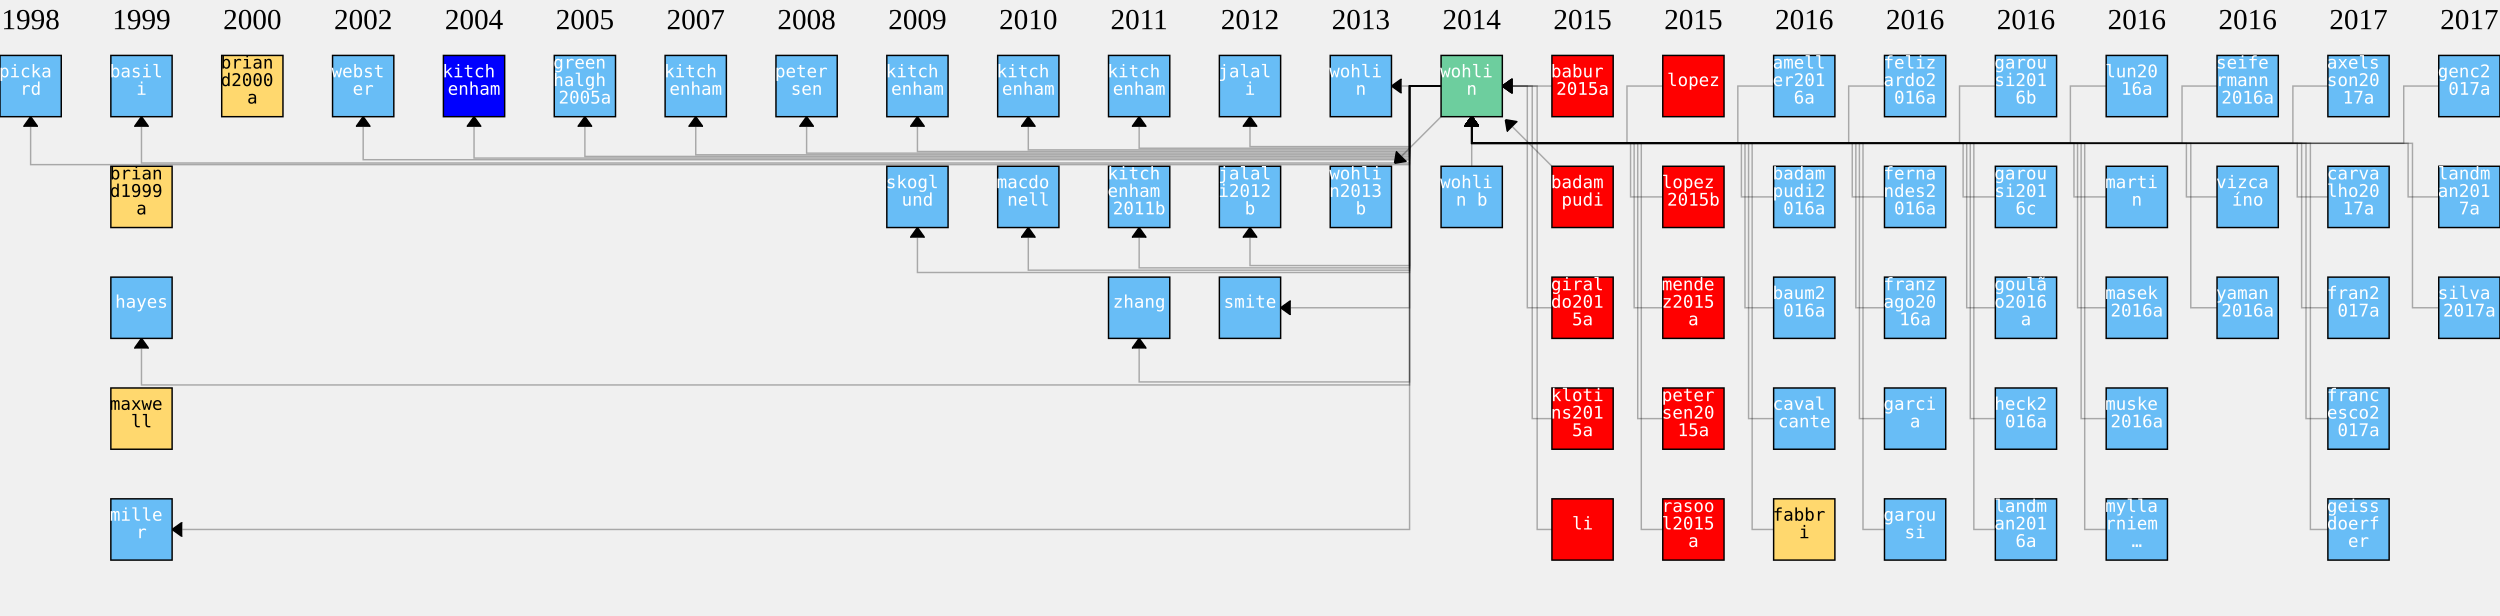
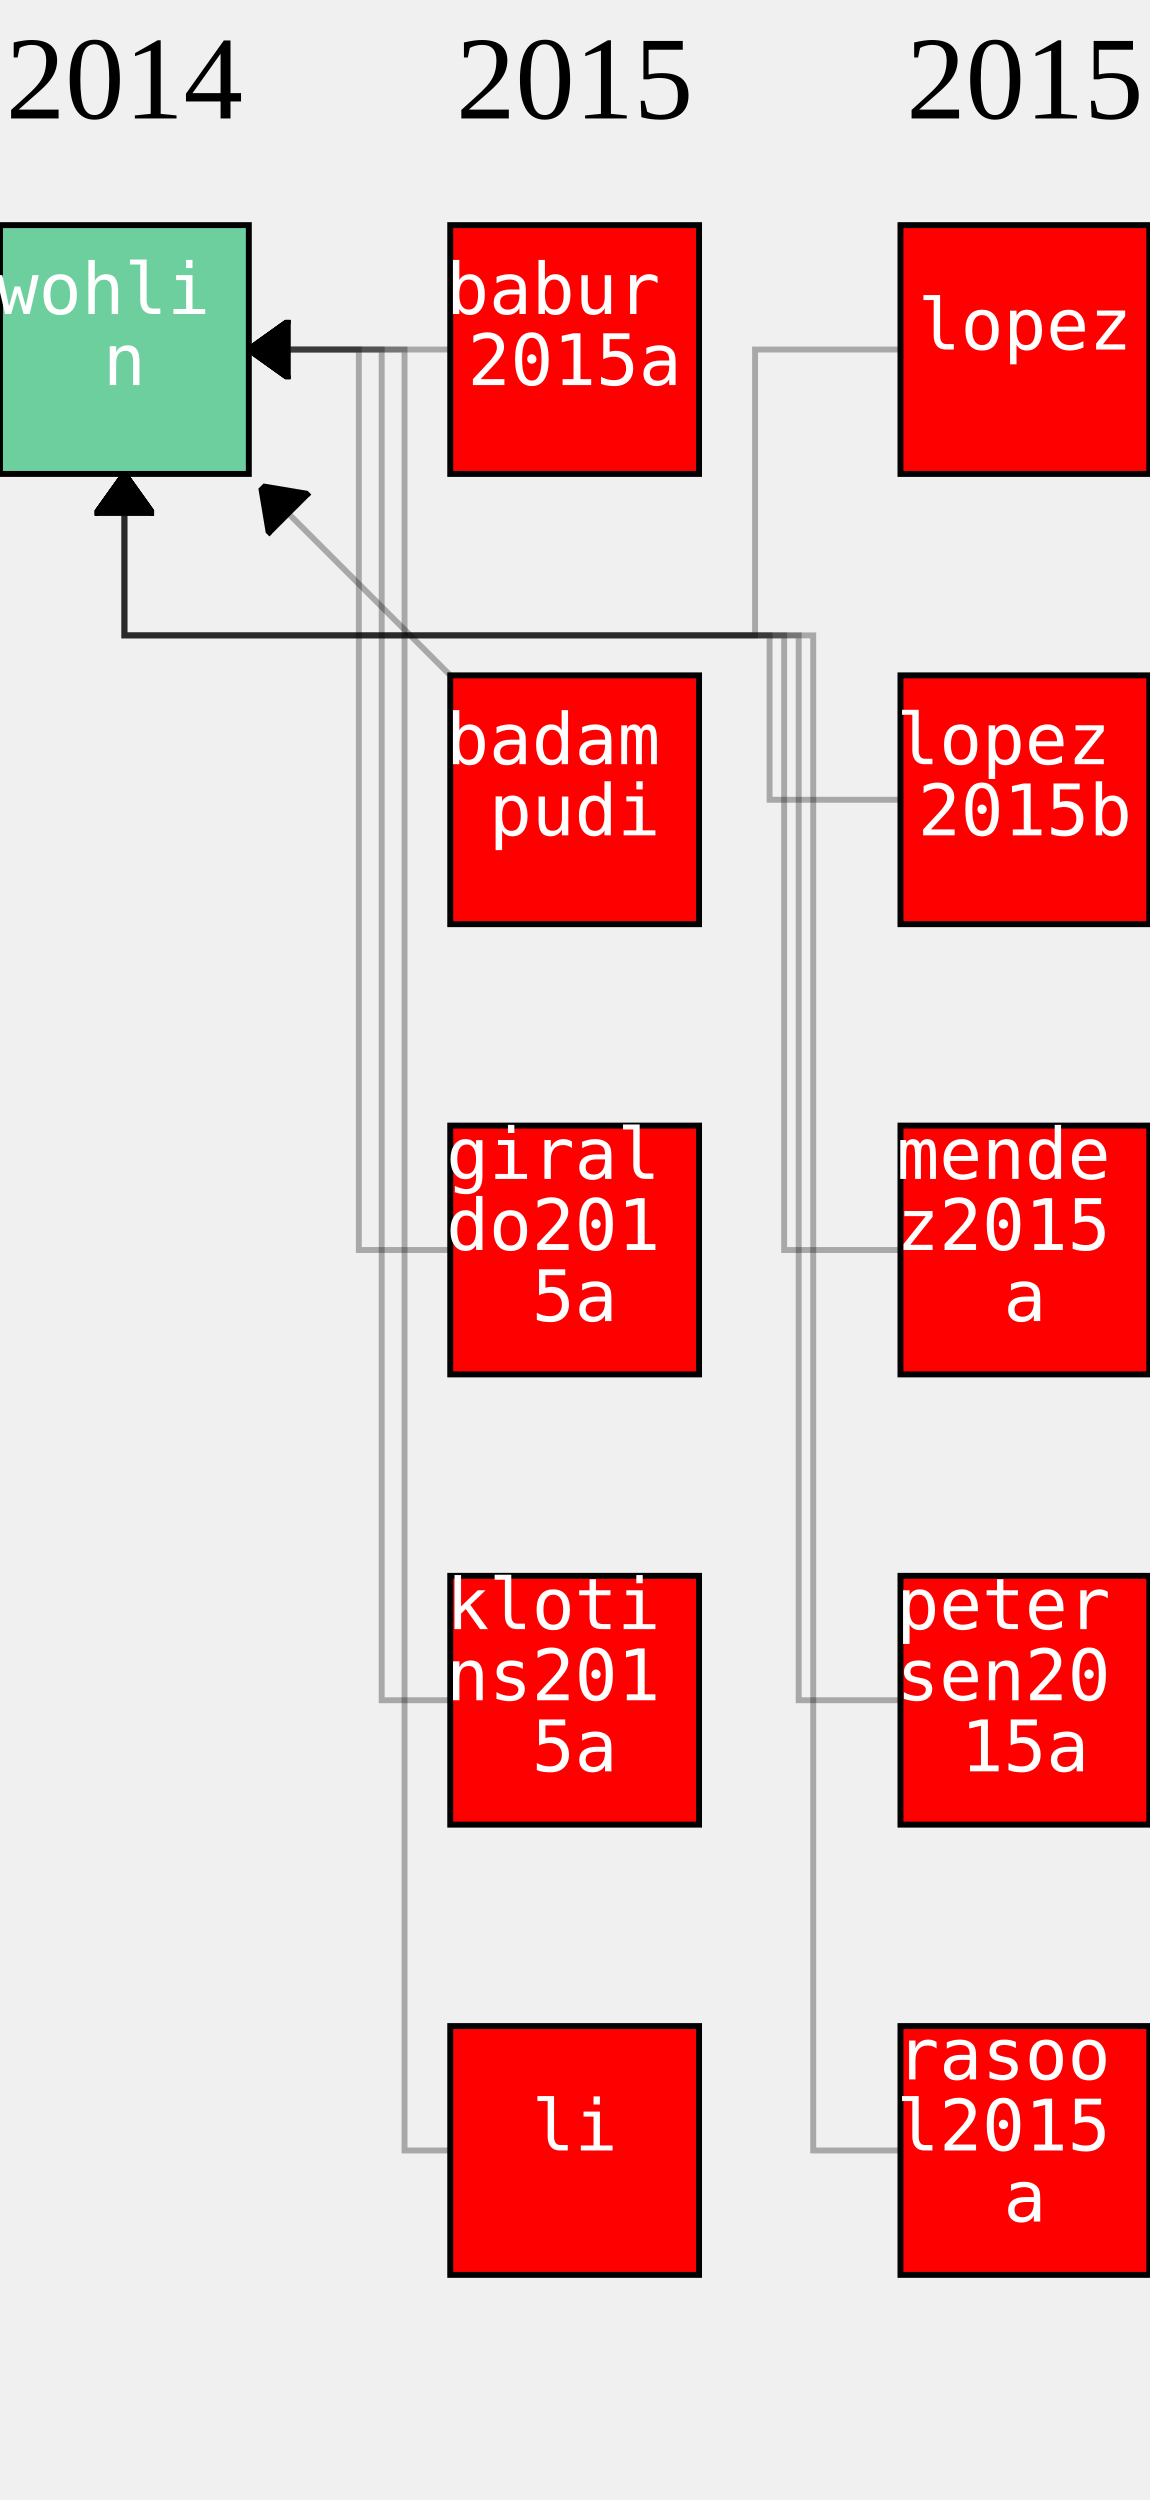
- <svg xmlns="http://www.w3.org/2000/svg" xmlns:xlink="http://www.w3.org/1999/xlink" baseProfile="full" height="422" version="1.1" width="1714">
+ <svg xmlns="http://www.w3.org/2000/svg" xmlns:xlink="http://www.w3.org/1999/xlink" baseProfile="full" height="422" version="1.1" width="194">
  <defs>
-     <marker id="id1" markerHeight="10" markerWidth="7" orient="auto" refY="5">
+     <marker id="id14" markerHeight="10" markerWidth="7" orient="auto" refY="5">
      <path d="M0,10 L7,5 0,0" fill="black" stroke="black" />
    </marker>
  </defs>
-   <a target="_blank" xlink:href="http://scholar.google.com/scholar?cites=8983945785073745034&amp;as_sdt=2005&amp;sciodt=0,5&amp;hl=en">
-     <rect fill="#68BDF6" height="42" stroke="black" width="42" x="0" y="38" />
+   <a target="_blank" xlink:href="http://scholar.google.com/scholar?cites=8727281463705144333&amp;as_sdt=2005&amp;sciodt=0,5&amp;hl=en">
+     <rect fill="#6DCE9E" height="42" stroke="black" width="42" x="0" y="38" />
    <text alignment-baseline="middle" class="wrap" fill="white" style="font-size:12px;font-family:monospace" text-anchor="middle" x="21" y="59">
-       <tspan x="21" y="53">picka</tspan>
-       <tspan x="21" y="65">rd</tspan>
-     </text>
-   </a>
-   <a target="_blank" xlink:href="http://scholar.google.com/scholar?cites=8728852333858540790&amp;as_sdt=2005&amp;sciodt=0,5&amp;hl=en">
-     <rect fill="#68BDF6" height="42" stroke="black" width="42" x="76" y="38" />
-     <text alignment-baseline="middle" class="wrap" fill="white" style="font-size:12px;font-family:monospace" text-anchor="middle" x="97" y="59">
-       <tspan x="97" y="53">basil</tspan>
-       <tspan x="97" y="65">i</tspan>
-     </text>
-   </a>
-   <rect fill="#FFD86E" height="42" stroke="black" width="42" x="76" y="114" />
-   <text alignment-baseline="middle" class="wrap" fill="black" style="font-size:12px;font-family:monospace" text-anchor="middle" x="97" y="135">
-     <tspan x="97" y="123">brian</tspan>
-     <tspan x="97" y="135">d1999</tspan>
-     <tspan x="97" y="147">a</tspan>
-   </text>
-   <rect fill="#68BDF6" height="42" stroke="black" width="42" x="76" y="190" />
-   <text alignment-baseline="middle" class="wrap" fill="white" style="font-size:12px;font-family:monospace" text-anchor="middle" x="97" y="211">
-     <tspan x="97" y="211">hayes</tspan>
-   </text>
-   <rect fill="#FFD86E" height="42" stroke="black" width="42" x="76" y="266" />
-   <text alignment-baseline="middle" class="wrap" fill="black" style="font-size:12px;font-family:monospace" text-anchor="middle" x="97" y="287">
-     <tspan x="97" y="281">maxwe</tspan>
-     <tspan x="97" y="293">ll</tspan>
-   </text>
-   <rect fill="#68BDF6" height="42" stroke="black" width="42" x="76" y="342" />
-   <text alignment-baseline="middle" class="wrap" fill="white" style="font-size:12px;font-family:monospace" text-anchor="middle" x="97" y="363">
-     <tspan x="97" y="357">mille</tspan>
-     <tspan x="97" y="369">r</tspan>
-   </text>
-   <rect fill="#FFD86E" height="42" stroke="black" width="42" x="152" y="38" />
-   <text alignment-baseline="middle" class="wrap" fill="black" style="font-size:12px;font-family:monospace" text-anchor="middle" x="173" y="59">
-     <tspan x="173" y="47">brian</tspan>
-     <tspan x="173" y="59">d2000</tspan>
-     <tspan x="173" y="71">a</tspan>
-   </text>
-   <rect fill="#68BDF6" height="42" stroke="black" width="42" x="228" y="38" />
-   <text alignment-baseline="middle" class="wrap" fill="white" style="font-size:12px;font-family:monospace" text-anchor="middle" x="249" y="59">
-     <tspan x="249" y="53">webst</tspan>
-     <tspan x="249" y="65">er</tspan>
-   </text>
-   <rect fill="blue" height="42" stroke="black" width="42" x="304" y="38" />
-   <text alignment-baseline="middle" class="wrap" fill="white" style="font-size:12px;font-family:monospace" text-anchor="middle" x="325" y="59">
-     <tspan x="325" y="53">kitch</tspan>
-     <tspan x="325" y="65">enham</tspan>
-   </text>
-   <rect fill="#68BDF6" height="42" stroke="black" width="42" x="380" y="38" />
-   <text alignment-baseline="middle" class="wrap" fill="white" style="font-size:12px;font-family:monospace" text-anchor="middle" x="401" y="59">
-     <tspan x="401" y="47">green</tspan>
-     <tspan x="401" y="59">halgh</tspan>
-     <tspan x="401" y="71">2005a</tspan>
-   </text>
-   <rect fill="#68BDF6" height="42" stroke="black" width="42" x="456" y="38" />
-   <text alignment-baseline="middle" class="wrap" fill="white" style="font-size:12px;font-family:monospace" text-anchor="middle" x="477" y="59">
-     <tspan x="477" y="53">kitch</tspan>
-     <tspan x="477" y="65">enham</tspan>
-   </text>
-   <rect fill="#68BDF6" height="42" stroke="black" width="42" x="532" y="38" />
-   <text alignment-baseline="middle" class="wrap" fill="white" style="font-size:12px;font-family:monospace" text-anchor="middle" x="553" y="59">
-     <tspan x="553" y="53">peter</tspan>
-     <tspan x="553" y="65">sen</tspan>
-   </text>
-   <rect fill="#68BDF6" height="42" stroke="black" width="42" x="608" y="38" />
-   <text alignment-baseline="middle" class="wrap" fill="white" style="font-size:12px;font-family:monospace" text-anchor="middle" x="629" y="59">
-     <tspan x="629" y="53">kitch</tspan>
-     <tspan x="629" y="65">enham</tspan>
-   </text>
-   <rect fill="#68BDF6" height="42" stroke="black" width="42" x="608" y="114" />
-   <text alignment-baseline="middle" class="wrap" fill="white" style="font-size:12px;font-family:monospace" text-anchor="middle" x="629" y="135">
-     <tspan x="629" y="129">skogl</tspan>
-     <tspan x="629" y="141">und</tspan>
-   </text>
-   <rect fill="#68BDF6" height="42" stroke="black" width="42" x="684" y="38" />
-   <text alignment-baseline="middle" class="wrap" fill="white" style="font-size:12px;font-family:monospace" text-anchor="middle" x="705" y="59">
-     <tspan x="705" y="53">kitch</tspan>
-     <tspan x="705" y="65">enham</tspan>
-   </text>
-   <rect fill="#68BDF6" height="42" stroke="black" width="42" x="684" y="114" />
-   <text alignment-baseline="middle" class="wrap" fill="white" style="font-size:12px;font-family:monospace" text-anchor="middle" x="705" y="135">
-     <tspan x="705" y="129">macdo</tspan>
-     <tspan x="705" y="141">nell</tspan>
-   </text>
-   <rect fill="#68BDF6" height="42" stroke="black" width="42" x="760" y="38" />
-   <text alignment-baseline="middle" class="wrap" fill="white" style="font-size:12px;font-family:monospace" text-anchor="middle" x="781" y="59">
-     <tspan x="781" y="53">kitch</tspan>
-     <tspan x="781" y="65">enham</tspan>
-   </text>
-   <rect fill="#68BDF6" height="42" stroke="black" width="42" x="760" y="114" />
-   <text alignment-baseline="middle" class="wrap" fill="white" style="font-size:12px;font-family:monospace" text-anchor="middle" x="781" y="135">
-     <tspan x="781" y="123">kitch</tspan>
-     <tspan x="781" y="135">enham</tspan>
-     <tspan x="781" y="147">2011b</tspan>
-   </text>
-   <rect fill="#68BDF6" height="42" stroke="black" width="42" x="760" y="190" />
-   <text alignment-baseline="middle" class="wrap" fill="white" style="font-size:12px;font-family:monospace" text-anchor="middle" x="781" y="211">
-     <tspan x="781" y="211">zhang</tspan>
-   </text>
-   <rect fill="#68BDF6" height="42" stroke="black" width="42" x="836" y="38" />
-   <text alignment-baseline="middle" class="wrap" fill="white" style="font-size:12px;font-family:monospace" text-anchor="middle" x="857" y="59">
-     <tspan x="857" y="53">jalal</tspan>
-     <tspan x="857" y="65">i</tspan>
-   </text>
-   <rect fill="#68BDF6" height="42" stroke="black" width="42" x="836" y="114" />
-   <text alignment-baseline="middle" class="wrap" fill="white" style="font-size:12px;font-family:monospace" text-anchor="middle" x="857" y="135">
-     <tspan x="857" y="123">jalal</tspan>
-     <tspan x="857" y="135">i2012</tspan>
-     <tspan x="857" y="147">b</tspan>
-   </text>
-   <rect fill="#68BDF6" height="42" stroke="black" width="42" x="836" y="190" />
-   <text alignment-baseline="middle" class="wrap" fill="white" style="font-size:12px;font-family:monospace" text-anchor="middle" x="857" y="211">
-     <tspan x="857" y="211">smite</tspan>
-   </text>
-   <rect fill="#68BDF6" height="42" stroke="black" width="42" x="912" y="38" />
-   <text alignment-baseline="middle" class="wrap" fill="white" style="font-size:12px;font-family:monospace" text-anchor="middle" x="933" y="59">
-     <tspan x="933" y="53">wohli</tspan>
-     <tspan x="933" y="65">n</tspan>
-   </text>
-   <rect fill="#68BDF6" height="42" stroke="black" width="42" x="912" y="114" />
-   <text alignment-baseline="middle" class="wrap" fill="white" style="font-size:12px;font-family:monospace" text-anchor="middle" x="933" y="135">
-     <tspan x="933" y="123">wohli</tspan>
-     <tspan x="933" y="135">n2013</tspan>
-     <tspan x="933" y="147">b</tspan>
-   </text>
-   <a target="_blank" xlink:href="http://scholar.google.com/scholar?cites=8727281463705144333&amp;as_sdt=2005&amp;sciodt=0,5&amp;hl=en">
-     <rect fill="#6DCE9E" height="42" stroke="black" width="42" x="988" y="38" />
-     <text alignment-baseline="middle" class="wrap" fill="white" style="font-size:12px;font-family:monospace" text-anchor="middle" x="1009" y="59">
-       <tspan x="1009" y="53">wohli</tspan>
-       <tspan x="1009" y="65">n</tspan>
-     </text>
-   </a>
-   <a target="_blank" xlink:href="http://scholar.google.com/scholar?cites=8450698508367773593&amp;as_sdt=2005&amp;sciodt=0,5&amp;hl=en">
-     <rect fill="#68BDF6" height="42" stroke="black" width="42" x="988" y="114" />
-     <text alignment-baseline="middle" class="wrap" fill="white" style="font-size:12px;font-family:monospace" text-anchor="middle" x="1009" y="135">
-       <tspan x="1009" y="129">wohli</tspan>
-       <tspan x="1009" y="141">n b</tspan>
+       <tspan x="21" y="53">wohli</tspan>
+       <tspan x="21" y="65">n</tspan>
    </text>
  </a>
  <a target="_blank" xlink:href="http://scholar.google.com/scholar?cites=11826893758434149180&amp;as_sdt=2005&amp;sciodt=0,5&amp;hl=en">
-     <rect fill="red" height="42" stroke="black" width="42" x="1064" y="38" />
-     <text alignment-baseline="middle" class="wrap" fill="white" style="font-size:12px;font-family:monospace" text-anchor="middle" x="1085" y="59">
-       <tspan x="1085" y="53">babur</tspan>
-       <tspan x="1085" y="65">2015a</tspan>
+     <rect fill="red" height="42" stroke="black" width="42" x="76" y="38" />
+     <text alignment-baseline="middle" class="wrap" fill="white" style="font-size:12px;font-family:monospace" text-anchor="middle" x="97" y="59">
+       <tspan x="97" y="53">babur</tspan>
+       <tspan x="97" y="65">2015a</tspan>
    </text>
  </a>
  <a target="_blank" xlink:href="http://scholar.google.com/scholar?cites=12066422021541053808&amp;as_sdt=2005&amp;sciodt=0,5&amp;hl=en">
-     <rect fill="red" height="42" stroke="black" width="42" x="1064" y="114" />
-     <text alignment-baseline="middle" class="wrap" fill="white" style="font-size:12px;font-family:monospace" text-anchor="middle" x="1085" y="135">
-       <tspan x="1085" y="129">badam</tspan>
-       <tspan x="1085" y="141">pudi</tspan>
+     <rect fill="red" height="42" stroke="black" width="42" x="76" y="114" />
+     <text alignment-baseline="middle" class="wrap" fill="white" style="font-size:12px;font-family:monospace" text-anchor="middle" x="97" y="135">
+       <tspan x="97" y="129">badam</tspan>
+       <tspan x="97" y="141">pudi</tspan>
    </text>
  </a>
  <a target="_blank" xlink:href="http://scholar.google.com/scholar?cites=11566151361657329177&amp;as_sdt=2005&amp;sciodt=0,5&amp;hl=en">
-     <rect fill="red" height="42" stroke="black" width="42" x="1064" y="190" />
-     <text alignment-baseline="middle" class="wrap" fill="white" style="font-size:12px;font-family:monospace" text-anchor="middle" x="1085" y="211">
-       <tspan x="1085" y="199">giral</tspan>
-       <tspan x="1085" y="211">do201</tspan>
-       <tspan x="1085" y="223">5a</tspan>
+     <rect fill="red" height="42" stroke="black" width="42" x="76" y="190" />
+     <text alignment-baseline="middle" class="wrap" fill="white" style="font-size:12px;font-family:monospace" text-anchor="middle" x="97" y="211">
+       <tspan x="97" y="199">giral</tspan>
+       <tspan x="97" y="211">do201</tspan>
+       <tspan x="97" y="223">5a</tspan>
    </text>
  </a>
  <a target="_blank" xlink:href="http://scholar.google.com/scholar?cites=17734406287758408843&amp;as_sdt=2005&amp;sciodt=0,5&amp;hl=en">
-     <rect fill="red" height="42" stroke="black" width="42" x="1064" y="266" />
-     <text alignment-baseline="middle" class="wrap" fill="white" style="font-size:12px;font-family:monospace" text-anchor="middle" x="1085" y="287">
-       <tspan x="1085" y="275">kloti</tspan>
-       <tspan x="1085" y="287">ns201</tspan>
-       <tspan x="1085" y="299">5a</tspan>
+     <rect fill="red" height="42" stroke="black" width="42" x="76" y="266" />
+     <text alignment-baseline="middle" class="wrap" fill="white" style="font-size:12px;font-family:monospace" text-anchor="middle" x="97" y="287">
+       <tspan x="97" y="275">kloti</tspan>
+       <tspan x="97" y="287">ns201</tspan>
+       <tspan x="97" y="299">5a</tspan>
    </text>
  </a>
  <a target="_blank" xlink:href="http://scholar.google.com/scholar?cites=12427643046150454848&amp;as_sdt=2005&amp;sciodt=0,5&amp;hl=en">
-     <rect fill="red" height="42" stroke="black" width="42" x="1064" y="342" />
-     <text alignment-baseline="middle" class="wrap" fill="white" style="font-size:12px;font-family:monospace" text-anchor="middle" x="1085" y="363">
-       <tspan x="1085" y="363">li</tspan>
+     <rect fill="red" height="42" stroke="black" width="42" x="76" y="342" />
+     <text alignment-baseline="middle" class="wrap" fill="white" style="font-size:12px;font-family:monospace" text-anchor="middle" x="97" y="363">
+       <tspan x="97" y="363">li</tspan>
    </text>
  </a>
  <a target="_blank" xlink:href="http://scholar.google.com/scholar?cites=14519788416493916704&amp;as_sdt=2005&amp;sciodt=0,5&amp;hl=en">
-     <rect fill="red" height="42" stroke="black" width="42" x="1140" y="38" />
-     <text alignment-baseline="middle" class="wrap" fill="white" style="font-size:12px;font-family:monospace" text-anchor="middle" x="1161" y="59">
-       <tspan x="1161" y="59">lopez</tspan>
+     <rect fill="red" height="42" stroke="black" width="42" x="152" y="38" />
+     <text alignment-baseline="middle" class="wrap" fill="white" style="font-size:12px;font-family:monospace" text-anchor="middle" x="173" y="59">
+       <tspan x="173" y="59">lopez</tspan>
    </text>
  </a>
  <a target="_blank" xlink:href="http://scholar.google.com/scholar?cites=13522552218322721099&amp;as_sdt=2005&amp;sciodt=0,5&amp;hl=en">
-     <rect fill="red" height="42" stroke="black" width="42" x="1140" y="114" />
-     <text alignment-baseline="middle" class="wrap" fill="white" style="font-size:12px;font-family:monospace" text-anchor="middle" x="1161" y="135">
-       <tspan x="1161" y="129">lopez</tspan>
-       <tspan x="1161" y="141">2015b</tspan>
+     <rect fill="red" height="42" stroke="black" width="42" x="152" y="114" />
+     <text alignment-baseline="middle" class="wrap" fill="white" style="font-size:12px;font-family:monospace" text-anchor="middle" x="173" y="135">
+       <tspan x="173" y="129">lopez</tspan>
+       <tspan x="173" y="141">2015b</tspan>
    </text>
  </a>
  <a target="_blank" xlink:href="http://scholar.google.com/scholar?cites=10594051043388520144&amp;as_sdt=2005&amp;sciodt=0,5&amp;hl=en">
-     <rect fill="red" height="42" stroke="black" width="42" x="1140" y="190" />
-     <text alignment-baseline="middle" class="wrap" fill="white" style="font-size:12px;font-family:monospace" text-anchor="middle" x="1161" y="211">
-       <tspan x="1161" y="199">mende</tspan>
-       <tspan x="1161" y="211">z2015</tspan>
-       <tspan x="1161" y="223">a</tspan>
+     <rect fill="red" height="42" stroke="black" width="42" x="152" y="190" />
+     <text alignment-baseline="middle" class="wrap" fill="white" style="font-size:12px;font-family:monospace" text-anchor="middle" x="173" y="211">
+       <tspan x="173" y="199">mende</tspan>
+       <tspan x="173" y="211">z2015</tspan>
+       <tspan x="173" y="223">a</tspan>
    </text>
  </a>
  <a target="_blank" xlink:href="https://scholar.google.com/scholar?cites=5808083306683133008&amp;as_sdt=2005&amp;sciodt=0,5&amp;hl=en">
-     <rect fill="red" height="42" stroke="black" width="42" x="1140" y="266" />
-     <text alignment-baseline="middle" class="wrap" fill="white" style="font-size:12px;font-family:monospace" text-anchor="middle" x="1161" y="287">
-       <tspan x="1161" y="275">peter</tspan>
-       <tspan x="1161" y="287">sen20</tspan>
-       <tspan x="1161" y="299">15a</tspan>
+     <rect fill="red" height="42" stroke="black" width="42" x="152" y="266" />
+     <text alignment-baseline="middle" class="wrap" fill="white" style="font-size:12px;font-family:monospace" text-anchor="middle" x="173" y="287">
+       <tspan x="173" y="275">peter</tspan>
+       <tspan x="173" y="287">sen20</tspan>
+       <tspan x="173" y="299">15a</tspan>
    </text>
  </a>
  <a target="_blank" xlink:href="http://scholar.google.com/scholar?cites=13513340225045196051&amp;as_sdt=2005&amp;sciodt=0,5&amp;hl=en">
-     <rect fill="red" height="42" stroke="black" width="42" x="1140" y="342" />
-     <text alignment-baseline="middle" class="wrap" fill="white" style="font-size:12px;font-family:monospace" text-anchor="middle" x="1161" y="363">
-       <tspan x="1161" y="351">rasoo</tspan>
-       <tspan x="1161" y="363">l2015</tspan>
-       <tspan x="1161" y="375">a</tspan>
-     </text>
-   </a>
-   <a target="_blank" xlink:href="http://scholar.google.com/scholar?cites=1964900815505362886&amp;as_sdt=2005&amp;sciodt=0,5&amp;hl=en">
-     <rect fill="#68BDF6" height="42" stroke="black" width="42" x="1216" y="38" />
-     <text alignment-baseline="middle" class="wrap" fill="white" style="font-size:12px;font-family:monospace" text-anchor="middle" x="1237" y="59">
-       <tspan x="1237" y="47">amell</tspan>
-       <tspan x="1237" y="59">er201</tspan>
-       <tspan x="1237" y="71">6a</tspan>
-     </text>
-   </a>
-   <a target="_blank" xlink:href="http://scholar.google.com/scholar?cites=6006688461636263779&amp;as_sdt=2005&amp;sciodt=0,5&amp;hl=en">
-     <rect fill="#68BDF6" height="42" stroke="black" width="42" x="1216" y="114" />
-     <text alignment-baseline="middle" class="wrap" fill="white" style="font-size:12px;font-family:monospace" text-anchor="middle" x="1237" y="135">
-       <tspan x="1237" y="123">badam</tspan>
-       <tspan x="1237" y="135">pudi2</tspan>
-       <tspan x="1237" y="147">016a</tspan>
-     </text>
-   </a>
-   <a target="_blank" xlink:href="http://scholar.google.com/scholar?cites=11205193555823763241&amp;as_sdt=2005&amp;sciodt=0,5&amp;hl=en">
-     <rect fill="#68BDF6" height="42" stroke="black" width="42" x="1216" y="190" />
-     <text alignment-baseline="middle" class="wrap" fill="white" style="font-size:12px;font-family:monospace" text-anchor="middle" x="1237" y="211">
-       <tspan x="1237" y="205">baum2</tspan>
-       <tspan x="1237" y="217">016a</tspan>
-     </text>
-   </a>
-   <a target="_blank" xlink:href="http://scholar.google.com/scholar?cites=17933428670451790868&amp;as_sdt=2005&amp;sciodt=0,5&amp;hl=en">
-     <rect fill="#68BDF6" height="42" stroke="black" width="42" x="1216" y="266" />
-     <text alignment-baseline="middle" class="wrap" fill="white" style="font-size:12px;font-family:monospace" text-anchor="middle" x="1237" y="287">
-       <tspan x="1237" y="281">caval</tspan>
-       <tspan x="1237" y="293">cante</tspan>
-     </text>
-   </a>
-   <a target="_blank" xlink:href="http://scholar.google.com/scholar?cites=14488112419414396917&amp;as_sdt=2005&amp;sciodt=0,5&amp;hl=en">
-     <rect fill="#FFD86E" height="42" stroke="black" width="42" x="1216" y="342" />
-     <text alignment-baseline="middle" class="wrap" fill="black" style="font-size:12px;font-family:monospace" text-anchor="middle" x="1237" y="363">
-       <tspan x="1237" y="357">fabbr</tspan>
-       <tspan x="1237" y="369">i</tspan>
-     </text>
-   </a>
-   <a target="_blank" xlink:href="http://scholar.google.com/scholar?cites=16406418299597311538&amp;as_sdt=2005&amp;sciodt=0,5&amp;hl=en">
-     <rect fill="#68BDF6" height="42" stroke="black" width="42" x="1292" y="38" />
-     <text alignment-baseline="middle" class="wrap" fill="white" style="font-size:12px;font-family:monospace" text-anchor="middle" x="1313" y="59">
-       <tspan x="1313" y="47">feliz</tspan>
-       <tspan x="1313" y="59">ardo2</tspan>
-       <tspan x="1313" y="71">016a</tspan>
-     </text>
-   </a>
-   <a target="_blank" xlink:href="http://scholar.google.com/scholar?cites=925997825260038542&amp;as_sdt=2005&amp;sciodt=0,5&amp;hl=en">
-     <rect fill="#68BDF6" height="42" stroke="black" width="42" x="1292" y="114" />
-     <text alignment-baseline="middle" class="wrap" fill="white" style="font-size:12px;font-family:monospace" text-anchor="middle" x="1313" y="135">
-       <tspan x="1313" y="123">ferna</tspan>
-       <tspan x="1313" y="135">ndes2</tspan>
-       <tspan x="1313" y="147">016a</tspan>
-     </text>
-   </a>
-   <a target="_blank" xlink:href="http://scholar.google.com/scholar?cites=3697994195771902335&amp;as_sdt=2005&amp;sciodt=0,5&amp;hl=en">
-     <rect fill="#68BDF6" height="42" stroke="black" width="42" x="1292" y="190" />
-     <text alignment-baseline="middle" class="wrap" fill="white" style="font-size:12px;font-family:monospace" text-anchor="middle" x="1313" y="211">
-       <tspan x="1313" y="199">franz</tspan>
-       <tspan x="1313" y="211">ago20</tspan>
-       <tspan x="1313" y="223">16a</tspan>
-     </text>
-   </a>
-   <a target="_blank" xlink:href="http://scholar.google.com/scholar?cites=13998242516662883451&amp;as_sdt=2005&amp;sciodt=0,5&amp;hl=en">
-     <rect fill="#68BDF6" height="42" stroke="black" width="42" x="1292" y="266" />
-     <text alignment-baseline="middle" class="wrap" fill="white" style="font-size:12px;font-family:monospace" text-anchor="middle" x="1313" y="287">
-       <tspan x="1313" y="281">garci</tspan>
-       <tspan x="1313" y="293">a</tspan>
-     </text>
-   </a>
-   <a target="_blank" xlink:href="http://scholar.google.com/scholar?cites=14115590981818861023&amp;as_sdt=2005&amp;sciodt=0,5&amp;hl=en">
-     <rect fill="#68BDF6" height="42" stroke="black" width="42" x="1292" y="342" />
-     <text alignment-baseline="middle" class="wrap" fill="white" style="font-size:12px;font-family:monospace" text-anchor="middle" x="1313" y="363">
-       <tspan x="1313" y="357">garou</tspan>
-       <tspan x="1313" y="369">si</tspan>
-     </text>
-   </a>
-   <a target="_blank" xlink:href="http://scholar.google.com/scholar?cites=945618864000095906&amp;as_sdt=2005&amp;sciodt=0,5&amp;hl=en">
-     <rect fill="#68BDF6" height="42" stroke="black" width="42" x="1368" y="38" />
-     <text alignment-baseline="middle" class="wrap" fill="white" style="font-size:12px;font-family:monospace" text-anchor="middle" x="1389" y="59">
-       <tspan x="1389" y="47">garou</tspan>
-       <tspan x="1389" y="59">si201</tspan>
-       <tspan x="1389" y="71">6b</tspan>
-     </text>
-   </a>
-   <a target="_blank" xlink:href="http://scholar.google.com/scholar?cites=2648739426192245340&amp;as_sdt=2005&amp;sciodt=0,5&amp;hl=en">
-     <rect fill="#68BDF6" height="42" stroke="black" width="42" x="1368" y="114" />
-     <text alignment-baseline="middle" class="wrap" fill="white" style="font-size:12px;font-family:monospace" text-anchor="middle" x="1389" y="135">
-       <tspan x="1389" y="123">garou</tspan>
-       <tspan x="1389" y="135">si201</tspan>
-       <tspan x="1389" y="147">6c</tspan>
-     </text>
-   </a>
-   <a target="_blank" xlink:href="http://scholar.google.com/scholar?cites=7076529699265386141&amp;as_sdt=2005&amp;sciodt=0,5&amp;hl=en">
-     <rect fill="#68BDF6" height="42" stroke="black" width="42" x="1368" y="190" />
-     <text alignment-baseline="middle" class="wrap" fill="white" style="font-size:12px;font-family:monospace" text-anchor="middle" x="1389" y="211">
-       <tspan x="1389" y="199">goulã</tspan>
-       <tspan x="1389" y="211">o2016</tspan>
-       <tspan x="1389" y="223">a</tspan>
-     </text>
-   </a>
-   <a target="_blank" xlink:href="http://scholar.google.com/scholar?cites=14307777103485451958&amp;as_sdt=2005&amp;sciodt=0,5&amp;hl=en">
-     <rect fill="#68BDF6" height="42" stroke="black" width="42" x="1368" y="266" />
-     <text alignment-baseline="middle" class="wrap" fill="white" style="font-size:12px;font-family:monospace" text-anchor="middle" x="1389" y="287">
-       <tspan x="1389" y="281">heck2</tspan>
-       <tspan x="1389" y="293">016a</tspan>
-     </text>
-   </a>
-   <a target="_blank" xlink:href="http://scholar.google.com/scholar?cites=14391413511105952052&amp;as_sdt=2005&amp;sciodt=0,5&amp;hl=en">
-     <rect fill="#68BDF6" height="42" stroke="black" width="42" x="1368" y="342" />
-     <text alignment-baseline="middle" class="wrap" fill="white" style="font-size:12px;font-family:monospace" text-anchor="middle" x="1389" y="363">
-       <tspan x="1389" y="351">landm</tspan>
-       <tspan x="1389" y="363">an201</tspan>
-       <tspan x="1389" y="375">6a</tspan>
-     </text>
-   </a>
-   <a target="_blank" xlink:href="http://scholar.google.com/scholar?cites=2362108476876843371&amp;as_sdt=2005&amp;sciodt=0,5&amp;hl=en">
-     <rect fill="#68BDF6" height="42" stroke="black" width="42" x="1444" y="38" />
-     <text alignment-baseline="middle" class="wrap" fill="white" style="font-size:12px;font-family:monospace" text-anchor="middle" x="1465" y="59">
-       <tspan x="1465" y="53">lun20</tspan>
-       <tspan x="1465" y="65">16a</tspan>
-     </text>
-   </a>
-   <a target="_blank" xlink:href="http://scholar.google.com/scholar?cites=2031630655211791035&amp;as_sdt=2005&amp;sciodt=0,5&amp;hl=en">
-     <rect fill="#68BDF6" height="42" stroke="black" width="42" x="1444" y="114" />
-     <text alignment-baseline="middle" class="wrap" fill="white" style="font-size:12px;font-family:monospace" text-anchor="middle" x="1465" y="135">
-       <tspan x="1465" y="129">marti</tspan>
-       <tspan x="1465" y="141">n</tspan>
-     </text>
-   </a>
-   <a target="_blank" xlink:href="http://scholar.google.com/scholar?cites=17073895119558442056&amp;as_sdt=2005&amp;sciodt=0,5&amp;hl=en">
-     <rect fill="#68BDF6" height="42" stroke="black" width="42" x="1444" y="190" />
-     <text alignment-baseline="middle" class="wrap" fill="white" style="font-size:12px;font-family:monospace" text-anchor="middle" x="1465" y="211">
-       <tspan x="1465" y="205">masek</tspan>
-       <tspan x="1465" y="217">2016a</tspan>
-     </text>
-   </a>
-   <a target="_blank" xlink:href="http://scholar.google.com/scholar?cites=278331208569445490&amp;as_sdt=2005&amp;sciodt=0,5&amp;hl=en">
-     <rect fill="#68BDF6" height="42" stroke="black" width="42" x="1444" y="266" />
-     <text alignment-baseline="middle" class="wrap" fill="white" style="font-size:12px;font-family:monospace" text-anchor="middle" x="1465" y="287">
-       <tspan x="1465" y="281">muske</tspan>
-       <tspan x="1465" y="293">2016a</tspan>
-     </text>
-   </a>
-   <a target="_blank" xlink:href="http://scholar.google.com/scholar?cites=10488123961776075696&amp;as_sdt=2005&amp;sciodt=0,5&amp;hl=en">
-     <rect fill="#68BDF6" height="42" stroke="black" width="42" x="1444" y="342" />
-     <text alignment-baseline="middle" class="wrap" fill="white" style="font-size:12px;font-family:monospace" text-anchor="middle" x="1465" y="363">
-       <tspan x="1465" y="351">mylla</tspan>
-       <tspan x="1465" y="363">rniem</tspan>
-       <tspan x="1465" y="375">…</tspan>
-     </text>
-   </a>
-   <a target="_blank" xlink:href="http://scholar.google.com/scholar?cites=4822681140294147996&amp;as_sdt=2005&amp;sciodt=0,5&amp;hl=en">
-     <rect fill="#68BDF6" height="42" stroke="black" width="42" x="1520" y="38" />
-     <text alignment-baseline="middle" class="wrap" fill="white" style="font-size:12px;font-family:monospace" text-anchor="middle" x="1541" y="59">
-       <tspan x="1541" y="47">seife</tspan>
-       <tspan x="1541" y="59">rmann</tspan>
-       <tspan x="1541" y="71">2016a</tspan>
-     </text>
-   </a>
-   <a target="_blank" xlink:href="http://scholar.google.com/scholar?cites=17529208031263745484&amp;as_sdt=2005&amp;sciodt=0,5&amp;hl=en">
-     <rect fill="#68BDF6" height="42" stroke="black" width="42" x="1520" y="114" />
-     <text alignment-baseline="middle" class="wrap" fill="white" style="font-size:12px;font-family:monospace" text-anchor="middle" x="1541" y="135">
-       <tspan x="1541" y="129">vizca</tspan>
-       <tspan x="1541" y="141">íno</tspan>
-     </text>
-   </a>
-   <a target="_blank" xlink:href="http://scholar.google.com/scholar?cites=12447322214800069493&amp;as_sdt=2005&amp;sciodt=0,5&amp;hl=en">
-     <rect fill="#68BDF6" height="42" stroke="black" width="42" x="1520" y="190" />
-     <text alignment-baseline="middle" class="wrap" fill="white" style="font-size:12px;font-family:monospace" text-anchor="middle" x="1541" y="211">
-       <tspan x="1541" y="205">yaman</tspan>
-       <tspan x="1541" y="217">2016a</tspan>
-     </text>
-   </a>
-   <a target="_blank" xlink:href="http://scholar.google.com/scholar?cites=481722571978459912&amp;as_sdt=2005&amp;sciodt=0,5&amp;hl=en">
-     <rect fill="#68BDF6" height="42" stroke="black" width="42" x="1596" y="38" />
-     <text alignment-baseline="middle" class="wrap" fill="white" style="font-size:12px;font-family:monospace" text-anchor="middle" x="1617" y="59">
-       <tspan x="1617" y="47">axels</tspan>
-       <tspan x="1617" y="59">son20</tspan>
-       <tspan x="1617" y="71">17a</tspan>
-     </text>
-   </a>
-   <a target="_blank" xlink:href="http://scholar.google.com/scholar?cites=11199484906198672917&amp;as_sdt=2005&amp;sciodt=0,5&amp;hl=en">
-     <rect fill="#68BDF6" height="42" stroke="black" width="42" x="1596" y="114" />
-     <text alignment-baseline="middle" class="wrap" fill="white" style="font-size:12px;font-family:monospace" text-anchor="middle" x="1617" y="135">
-       <tspan x="1617" y="123">carva</tspan>
-       <tspan x="1617" y="135">lho20</tspan>
-       <tspan x="1617" y="147">17a</tspan>
-     </text>
-   </a>
-   <a target="_blank" xlink:href="http://scholar.google.com/scholar?cites=958346293904867995&amp;as_sdt=2005&amp;sciodt=0,5&amp;hl=en">
-     <rect fill="#68BDF6" height="42" stroke="black" width="42" x="1596" y="190" />
-     <text alignment-baseline="middle" class="wrap" fill="white" style="font-size:12px;font-family:monospace" text-anchor="middle" x="1617" y="211">
-       <tspan x="1617" y="205">fran2</tspan>
-       <tspan x="1617" y="217">017a</tspan>
-     </text>
-   </a>
-   <a target="_blank" xlink:href="http://scholar.google.com/scholar?cites=15222593822798724708&amp;as_sdt=2005&amp;sciodt=0,5&amp;hl=en">
-     <rect fill="#68BDF6" height="42" stroke="black" width="42" x="1596" y="266" />
-     <text alignment-baseline="middle" class="wrap" fill="white" style="font-size:12px;font-family:monospace" text-anchor="middle" x="1617" y="287">
-       <tspan x="1617" y="275">franc</tspan>
-       <tspan x="1617" y="287">esco2</tspan>
-       <tspan x="1617" y="299">017a</tspan>
-     </text>
-   </a>
-   <a target="_blank" xlink:href="http://scholar.google.com/scholar?cites=2652495098679849438&amp;as_sdt=2005&amp;sciodt=0,5&amp;hl=en">
-     <rect fill="#68BDF6" height="42" stroke="black" width="42" x="1596" y="342" />
-     <text alignment-baseline="middle" class="wrap" fill="white" style="font-size:12px;font-family:monospace" text-anchor="middle" x="1617" y="363">
-       <tspan x="1617" y="351">geiss</tspan>
-       <tspan x="1617" y="363">doerf</tspan>
-       <tspan x="1617" y="375">er</tspan>
-     </text>
-   </a>
-   <a target="_blank" xlink:href="http://scholar.google.com/scholar?cites=4005190834127422536&amp;as_sdt=2005&amp;sciodt=0,5&amp;hl=en">
-     <rect fill="#68BDF6" height="42" stroke="black" width="42" x="1672" y="38" />
-     <text alignment-baseline="middle" class="wrap" fill="white" style="font-size:12px;font-family:monospace" text-anchor="middle" x="1693" y="59">
-       <tspan x="1693" y="53">genc2</tspan>
-       <tspan x="1693" y="65">017a</tspan>
-     </text>
-   </a>
-   <a target="_blank" xlink:href="http://scholar.google.com/scholar?cites=13997296233842079337&amp;as_sdt=2005&amp;sciodt=0,5&amp;hl=en">
-     <rect fill="#68BDF6" height="42" stroke="black" width="42" x="1672" y="114" />
-     <text alignment-baseline="middle" class="wrap" fill="white" style="font-size:12px;font-family:monospace" text-anchor="middle" x="1693" y="135">
-       <tspan x="1693" y="123">landm</tspan>
-       <tspan x="1693" y="135">an201</tspan>
-       <tspan x="1693" y="147">7a</tspan>
-     </text>
-   </a>
-   <a target="_blank" xlink:href="http://scholar.google.com/scholar?cites=12936044518060074056&amp;as_sdt=2005&amp;sciodt=0,5&amp;hl=en">
-     <rect fill="#68BDF6" height="42" stroke="black" width="42" x="1672" y="190" />
-     <text alignment-baseline="middle" class="wrap" fill="white" style="font-size:12px;font-family:monospace" text-anchor="middle" x="1693" y="211">
-       <tspan x="1693" y="205">silva</tspan>
-       <tspan x="1693" y="217">2017a</tspan>
+     <rect fill="red" height="42" stroke="black" width="42" x="152" y="342" />
+     <text alignment-baseline="middle" class="wrap" fill="white" style="font-size:12px;font-family:monospace" text-anchor="middle" x="173" y="363">
+       <tspan x="173" y="351">rasoo</tspan>
+       <tspan x="173" y="363">l2015</tspan>
+       <tspan x="173" y="375">a</tspan>
    </text>
  </a>
  <g class="hoverable">
-     <polyline fill="none" marker-end="url(#id1)" pointer-events="stroke" points="988,59 966.4,59 966.4,108.375 325,108.375 325,87" stroke="black" stroke-opacity="0.3" />
+     <polyline fill="none" marker-end="url(#id14)" pointer-events="stroke" points="76,363 68.286,363 68.286,59 49,59" stroke="black" stroke-opacity="0.3" />
  </g>
  <g class="hoverable">
-     <polyline fill="none" marker-end="url(#id1)" pointer-events="stroke" points="988,59 966.4,59 966.4,109.5 249,109.5 249,87" stroke="black" stroke-opacity="0.3" />
+     <polyline fill="none" marker-end="url(#id14)" pointer-events="stroke" points="152,59 127.455,59 127.455,107.25 21,107.25 21,87" stroke="black" stroke-opacity="0.3" />
  </g>
  <g class="hoverable">
-     <polyline fill="none" marker-end="url(#id1)" pointer-events="stroke" points="988,59 966.4,59 966.4,112.875 21,112.875 21,87" stroke="black" stroke-opacity="0.3" />
+     <polyline fill="none" marker-end="url(#id14)" pointer-events="stroke" points="152,287 134.818,287 134.818,107.25 21,107.25 21,87" stroke="black" stroke-opacity="0.3" />
  </g>
  <g class="hoverable">
-     <polyline fill="none" marker-end="url(#id1)" pointer-events="stroke" points="1064,363 1053.875,363 1053.875,59 1037,59" stroke="black" stroke-opacity="0.3" />
+     <line marker-end="url(#id14)" stroke="black" stroke-opacity="0.3" x1="76" x2="49" y1="114" y2="87" />
  </g>
  <g class="hoverable">
-     <polyline fill="none" marker-end="url(#id1)" pointer-events="stroke" points="1444,135 1421.909,135 1421.909,98.25 1009,98.25 1009,87" stroke="black" stroke-opacity="0.3" />
+     <polyline fill="none" marker-end="url(#id14)" pointer-events="stroke" points="152,135 129.909,135 129.909,107.25 21,107.25 21,87" stroke="black" stroke-opacity="0.3" />
  </g>
  <g class="hoverable">
-     <polyline fill="none" marker-end="url(#id1)" pointer-events="stroke" points="1596,363 1584.0,363 1584.0,98.25 1009,98.25 1009,87" stroke="black" stroke-opacity="0.3" />
+     <polyline fill="none" marker-end="url(#id14)" pointer-events="stroke" points="152,363 137.273,363 137.273,107.25 21,107.25 21,87" stroke="black" stroke-opacity="0.3" />
  </g>
  <g class="hoverable">
-     <polyline fill="none" marker-end="url(#id1)" pointer-events="stroke" points="1216,287 1198.818,287 1198.818,98.25 1009,98.25 1009,87" stroke="black" stroke-opacity="0.3" />
+     <polyline fill="none" marker-end="url(#id14)" pointer-events="stroke" points="76,287 64.429,287 64.429,59 49,59" stroke="black" stroke-opacity="0.3" />
  </g>
  <g class="hoverable">
-     <line marker-end="url(#id1)" stroke="black" stroke-opacity="0.3" x1="1009" x2="1009" y1="114" y2="87" />
+     <polyline fill="none" marker-end="url(#id14)" pointer-events="stroke" points="152,211 132.364,211 132.364,107.25 21,107.25 21,87" stroke="black" stroke-opacity="0.3" />
  </g>
  <g class="hoverable">
-     <polyline fill="none" marker-end="url(#id1)" pointer-events="stroke" points="1140,59 1115.455,59 1115.455,98.25 1009,98.25 1009,87" stroke="black" stroke-opacity="0.3" />
+     <line marker-end="url(#id14)" stroke="black" stroke-opacity="0.3" x1="76" x2="49" y1="59" y2="59" />
  </g>
  <g class="hoverable">
-     <polyline fill="none" marker-end="url(#id1)" pointer-events="stroke" points="1140,287 1122.818,287 1122.818,98.25 1009,98.25 1009,87" stroke="black" stroke-opacity="0.3" />
+     <polyline fill="none" marker-end="url(#id14)" pointer-events="stroke" points="76,211 60.571,211 60.571,59 49,59" stroke="black" stroke-opacity="0.3" />
  </g>
-   <g class="hoverable">
-     <polyline fill="none" marker-end="url(#id1)" pointer-events="stroke" points="988,59 966.4,59 966.4,363 125,363" stroke="black" stroke-opacity="0.3" />
-   </g>
-   <g class="hoverable">
-     <polyline fill="none" marker-end="url(#id1)" pointer-events="stroke" points="988,59 966.4,59 966.4,263.923 97,263.923 97,239" stroke="black" stroke-opacity="0.3" />
-   </g>
-   <g class="hoverable">
-     <polyline fill="none" marker-end="url(#id1)" pointer-events="stroke" points="988,59 966.4,59 966.4,111.75 97,111.75 97,87" stroke="black" stroke-opacity="0.3" />
-   </g>
-   <g class="hoverable">
-     <polyline fill="none" marker-end="url(#id1)" pointer-events="stroke" points="988,59 966.4,59 966.4,106.125 477,106.125 477,87" stroke="black" stroke-opacity="0.3" />
-   </g>
-   <g class="hoverable">
-     <polyline fill="none" marker-end="url(#id1)" pointer-events="stroke" points="988,59 966.4,59 966.4,105.0 553,105.0 553,87" stroke="black" stroke-opacity="0.3" />
-   </g>
-   <g class="hoverable">
-     <polyline fill="none" marker-end="url(#id1)" pointer-events="stroke" points="988,59 966.4,59 966.4,101.625 781,101.625 781,87" stroke="black" stroke-opacity="0.3" />
-   </g>
-   <g class="hoverable">
-     <line marker-end="url(#id1)" stroke="black" stroke-opacity="0.3" x1="988" x2="961" y1="59" y2="59" />
-   </g>
-   <g class="hoverable">
-     <polyline fill="none" marker-end="url(#id1)" pointer-events="stroke" points="988,59 966.4,59 966.4,185.235 705,185.235 705,163" stroke="black" stroke-opacity="0.3" />
-   </g>
-   <g class="hoverable">
-     <line marker-end="url(#id1)" stroke="black" stroke-opacity="0.3" x1="988" x2="961" y1="80" y2="107" />
-   </g>
-   <g class="hoverable">
-     <polyline fill="none" marker-end="url(#id1)" pointer-events="stroke" points="988,59 966.4,59 966.4,103.875 629,103.875 629,87" stroke="black" stroke-opacity="0.3" />
-   </g>
-   <g class="hoverable">
-     <polyline fill="none" marker-end="url(#id1)" pointer-events="stroke" points="988,59 966.4,59 966.4,102.75 705,102.75 705,87" stroke="black" stroke-opacity="0.3" />
-   </g>
-   <g class="hoverable">
-     <polyline fill="none" marker-end="url(#id1)" pointer-events="stroke" points="988,59 966.4,59 966.4,107.25 401,107.25 401,87" stroke="black" stroke-opacity="0.3" />
-   </g>
-   <g class="hoverable">
-     <polyline fill="none" marker-end="url(#id1)" pointer-events="stroke" points="988,59 966.4,59 966.4,186.824 629,186.824 629,163" stroke="black" stroke-opacity="0.3" />
-   </g>
-   <g class="hoverable">
-     <polyline fill="none" marker-end="url(#id1)" pointer-events="stroke" points="988,59 966.4,59 966.4,183.647 781,183.647 781,163" stroke="black" stroke-opacity="0.3" />
-   </g>
-   <g class="hoverable">
-     <polyline fill="none" marker-end="url(#id1)" pointer-events="stroke" points="988,59 966.4,59 966.4,261.846 781,261.846 781,239" stroke="black" stroke-opacity="0.3" />
-   </g>
-   <g class="hoverable">
-     <polyline fill="none" marker-end="url(#id1)" pointer-events="stroke" points="988,59 966.4,59 966.4,100.5 857,100.5 857,87" stroke="black" stroke-opacity="0.3" />
-   </g>
-   <g class="hoverable">
-     <polyline fill="none" marker-end="url(#id1)" pointer-events="stroke" points="988,59 966.4,59 966.4,182.059 857,182.059 857,163" stroke="black" stroke-opacity="0.3" />
-   </g>
-   <g class="hoverable">
-     <polyline fill="none" marker-end="url(#id1)" pointer-events="stroke" points="988,59 966.4,59 966.4,211 885,211" stroke="black" stroke-opacity="0.3" />
-   </g>
-   <g class="hoverable">
-     <line marker-end="url(#id1)" stroke="black" stroke-opacity="0.3" x1="1064" x2="1037" y1="114" y2="87" />
-   </g>
-   <g class="hoverable">
-     <polyline fill="none" marker-end="url(#id1)" pointer-events="stroke" points="1292,363 1277.273,363 1277.273,98.25 1009,98.25 1009,87" stroke="black" stroke-opacity="0.3" />
-   </g>
-   <g class="hoverable">
-     <polyline fill="none" marker-end="url(#id1)" pointer-events="stroke" points="1140,135 1117.909,135 1117.909,98.25 1009,98.25 1009,87" stroke="black" stroke-opacity="0.3" />
-   </g>
-   <g class="hoverable">
-     <polyline fill="none" marker-end="url(#id1)" pointer-events="stroke" points="1520,135 1499.0,135 1499.0,98.25 1009,98.25 1009,87" stroke="black" stroke-opacity="0.3" />
-   </g>
-   <g class="hoverable">
-     <polyline fill="none" marker-end="url(#id1)" pointer-events="stroke" points="1368,59 1343.455,59 1343.455,98.25 1009,98.25 1009,87" stroke="black" stroke-opacity="0.3" />
-   </g>
-   <g class="hoverable">
-     <polyline fill="none" marker-end="url(#id1)" pointer-events="stroke" points="1596,211 1578.0,211 1578.0,98.25 1009,98.25 1009,87" stroke="black" stroke-opacity="0.3" />
-   </g>
-   <g class="hoverable">
-     <polyline fill="none" marker-end="url(#id1)" pointer-events="stroke" points="1140,363 1125.273,363 1125.273,98.25 1009,98.25 1009,87" stroke="black" stroke-opacity="0.3" />
-   </g>
-   <g class="hoverable">
-     <polyline fill="none" marker-end="url(#id1)" pointer-events="stroke" points="1064,287 1050.5,287 1050.5,59 1037,59" stroke="black" stroke-opacity="0.3" />
-   </g>
-   <g class="hoverable">
-     <polyline fill="none" marker-end="url(#id1)" pointer-events="stroke" points="1596,135 1575.0,135 1575.0,98.25 1009,98.25 1009,87" stroke="black" stroke-opacity="0.3" />
-   </g>
-   <g class="hoverable">
-     <polyline fill="none" marker-end="url(#id1)" pointer-events="stroke" points="1444,287 1426.818,287 1426.818,98.25 1009,98.25 1009,87" stroke="black" stroke-opacity="0.3" />
-   </g>
-   <g class="hoverable">
-     <polyline fill="none" marker-end="url(#id1)" pointer-events="stroke" points="1140,211 1120.364,211 1120.364,98.25 1009,98.25 1009,87" stroke="black" stroke-opacity="0.3" />
-   </g>
-   <g class="hoverable">
-     <polyline fill="none" marker-end="url(#id1)" pointer-events="stroke" points="1444,363 1429.273,363 1429.273,98.25 1009,98.25 1009,87" stroke="black" stroke-opacity="0.3" />
-   </g>
-   <g class="hoverable">
-     <polyline fill="none" marker-end="url(#id1)" pointer-events="stroke" points="1520,211 1502.0,211 1502.0,98.25 1009,98.25 1009,87" stroke="black" stroke-opacity="0.3" />
-   </g>
-   <g class="hoverable">
-     <polyline fill="none" marker-end="url(#id1)" pointer-events="stroke" points="1368,211 1348.364,211 1348.364,98.25 1009,98.25 1009,87" stroke="black" stroke-opacity="0.3" />
-   </g>
-   <g class="hoverable">
-     <polyline fill="none" marker-end="url(#id1)" pointer-events="stroke" points="1292,59 1267.455,59 1267.455,98.25 1009,98.25 1009,87" stroke="black" stroke-opacity="0.3" />
-   </g>
-   <g class="hoverable">
-     <polyline fill="none" marker-end="url(#id1)" pointer-events="stroke" points="1520,59 1496.0,59 1496.0,98.25 1009,98.25 1009,87" stroke="black" stroke-opacity="0.3" />
-   </g>
-   <g class="hoverable">
-     <line marker-end="url(#id1)" stroke="black" stroke-opacity="0.3" x1="1064" x2="1037" y1="59" y2="59" />
-   </g>
-   <g class="hoverable">
-     <polyline fill="none" marker-end="url(#id1)" pointer-events="stroke" points="1216,59 1191.455,59 1191.455,98.25 1009,98.25 1009,87" stroke="black" stroke-opacity="0.3" />
-   </g>
-   <g class="hoverable">
-     <polyline fill="none" marker-end="url(#id1)" pointer-events="stroke" points="1292,135 1269.909,135 1269.909,98.25 1009,98.25 1009,87" stroke="black" stroke-opacity="0.3" />
-   </g>
-   <g class="hoverable">
-     <polyline fill="none" marker-end="url(#id1)" pointer-events="stroke" points="1216,211 1196.364,211 1196.364,98.25 1009,98.25 1009,87" stroke="black" stroke-opacity="0.3" />
-   </g>
-   <g class="hoverable">
-     <polyline fill="none" marker-end="url(#id1)" pointer-events="stroke" points="1064,211 1047.125,211 1047.125,59 1037,59" stroke="black" stroke-opacity="0.3" />
-   </g>
-   <g class="hoverable">
-     <polyline fill="none" marker-end="url(#id1)" pointer-events="stroke" points="1292,287 1274.818,287 1274.818,98.25 1009,98.25 1009,87" stroke="black" stroke-opacity="0.3" />
-   </g>
-   <g class="hoverable">
-     <polyline fill="none" marker-end="url(#id1)" pointer-events="stroke" points="1368,135 1345.909,135 1345.909,98.25 1009,98.25 1009,87" stroke="black" stroke-opacity="0.3" />
-   </g>
-   <g class="hoverable">
-     <polyline fill="none" marker-end="url(#id1)" pointer-events="stroke" points="1672,211 1654.0,211 1654.0,98.25 1009,98.25 1009,87" stroke="black" stroke-opacity="0.3" />
-   </g>
-   <g class="hoverable">
-     <polyline fill="none" marker-end="url(#id1)" pointer-events="stroke" points="1596,287 1581.0,287 1581.0,98.25 1009,98.25 1009,87" stroke="black" stroke-opacity="0.3" />
-   </g>
-   <g class="hoverable">
-     <polyline fill="none" marker-end="url(#id1)" pointer-events="stroke" points="1672,59 1648.0,59 1648.0,98.25 1009,98.25 1009,87" stroke="black" stroke-opacity="0.3" />
-   </g>
-   <g class="hoverable">
-     <polyline fill="none" marker-end="url(#id1)" pointer-events="stroke" points="1368,363 1353.273,363 1353.273,98.25 1009,98.25 1009,87" stroke="black" stroke-opacity="0.3" />
-   </g>
-   <g class="hoverable">
-     <polyline fill="none" marker-end="url(#id1)" pointer-events="stroke" points="1444,59 1419.455,59 1419.455,98.25 1009,98.25 1009,87" stroke="black" stroke-opacity="0.3" />
-   </g>
-   <g class="hoverable">
-     <polyline fill="none" marker-end="url(#id1)" pointer-events="stroke" points="1368,287 1350.818,287 1350.818,98.25 1009,98.25 1009,87" stroke="black" stroke-opacity="0.3" />
-   </g>
-   <g class="hoverable">
-     <polyline fill="none" marker-end="url(#id1)" pointer-events="stroke" points="1444,211 1424.364,211 1424.364,98.25 1009,98.25 1009,87" stroke="black" stroke-opacity="0.3" />
-   </g>
-   <g class="hoverable">
-     <polyline fill="none" marker-end="url(#id1)" pointer-events="stroke" points="1596,59 1572.0,59 1572.0,98.25 1009,98.25 1009,87" stroke="black" stroke-opacity="0.3" />
-   </g>
-   <g class="hoverable">
-     <polyline fill="none" marker-end="url(#id1)" pointer-events="stroke" points="1672,135 1651.0,135 1651.0,98.25 1009,98.25 1009,87" stroke="black" stroke-opacity="0.3" />
-   </g>
-   <g class="hoverable">
-     <polyline fill="none" marker-end="url(#id1)" pointer-events="stroke" points="1216,135 1193.909,135 1193.909,98.25 1009,98.25 1009,87" stroke="black" stroke-opacity="0.3" />
-   </g>
-   <g class="hoverable">
-     <polyline fill="none" marker-end="url(#id1)" pointer-events="stroke" points="1292,211 1272.364,211 1272.364,98.25 1009,98.25 1009,87" stroke="black" stroke-opacity="0.3" />
-   </g>
-   <g class="hoverable">
-     <polyline fill="none" marker-end="url(#id1)" pointer-events="stroke" points="1216,363 1201.273,363 1201.273,98.25 1009,98.25 1009,87" stroke="black" stroke-opacity="0.3" />
-   </g>
-   <text style="font-size:20px" text-anchor="middle" x="21" y="20">1998</text>
-   <text style="font-size:20px" text-anchor="middle" x="97" y="20">1999</text>
-   <text style="font-size:20px" text-anchor="middle" x="173" y="20">2000</text>
-   <text style="font-size:20px" text-anchor="middle" x="249" y="20">2002</text>
-   <text style="font-size:20px" text-anchor="middle" x="325" y="20">2004</text>
-   <text style="font-size:20px" text-anchor="middle" x="401" y="20">2005</text>
-   <text style="font-size:20px" text-anchor="middle" x="477" y="20">2007</text>
-   <text style="font-size:20px" text-anchor="middle" x="553" y="20">2008</text>
-   <text style="font-size:20px" text-anchor="middle" x="629" y="20">2009</text>
-   <text style="font-size:20px" text-anchor="middle" x="705" y="20">2010</text>
-   <text style="font-size:20px" text-anchor="middle" x="781" y="20">2011</text>
-   <text style="font-size:20px" text-anchor="middle" x="857" y="20">2012</text>
-   <text style="font-size:20px" text-anchor="middle" x="933" y="20">2013</text>
-   <text style="font-size:20px" text-anchor="middle" x="1009" y="20">2014</text>
-   <text style="font-size:20px" text-anchor="middle" x="1085" y="20">2015</text>
-   <text style="font-size:20px" text-anchor="middle" x="1161" y="20">2015</text>
-   <text style="font-size:20px" text-anchor="middle" x="1237" y="20">2016</text>
-   <text style="font-size:20px" text-anchor="middle" x="1313" y="20">2016</text>
-   <text style="font-size:20px" text-anchor="middle" x="1389" y="20">2016</text>
-   <text style="font-size:20px" text-anchor="middle" x="1465" y="20">2016</text>
-   <text style="font-size:20px" text-anchor="middle" x="1541" y="20">2016</text>
-   <text style="font-size:20px" text-anchor="middle" x="1617" y="20">2017</text>
-   <text style="font-size:20px" text-anchor="middle" x="1693" y="20">2017</text>
+   <text style="font-size:20px" text-anchor="middle" x="21" y="20">2014</text>
+   <text style="font-size:20px" text-anchor="middle" x="97" y="20">2015</text>
+   <text style="font-size:20px" text-anchor="middle" x="173" y="20">2015</text>
</svg>
